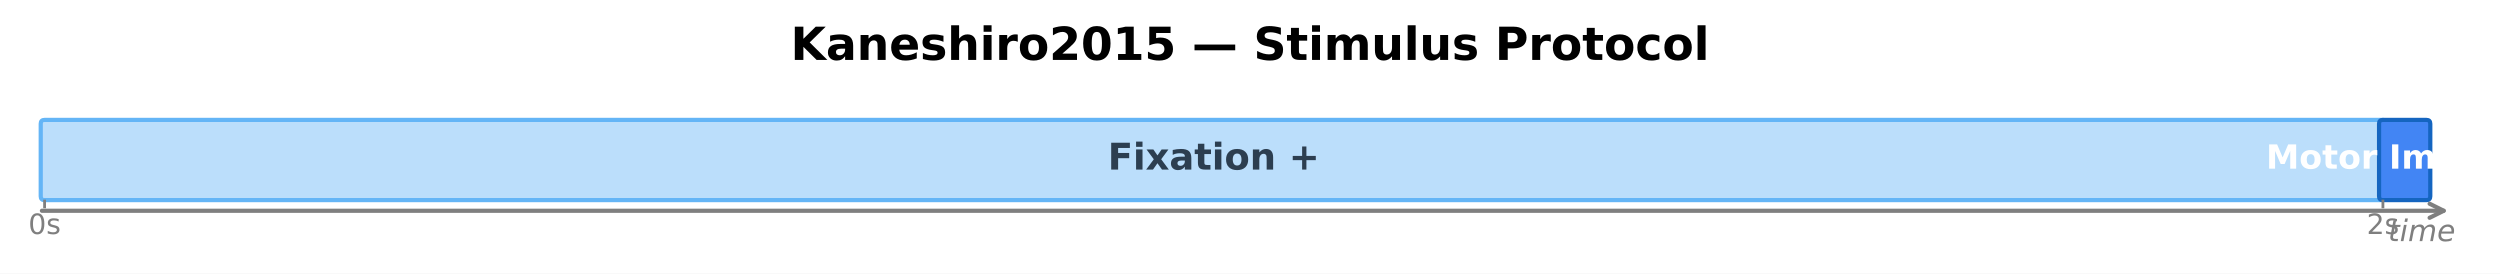
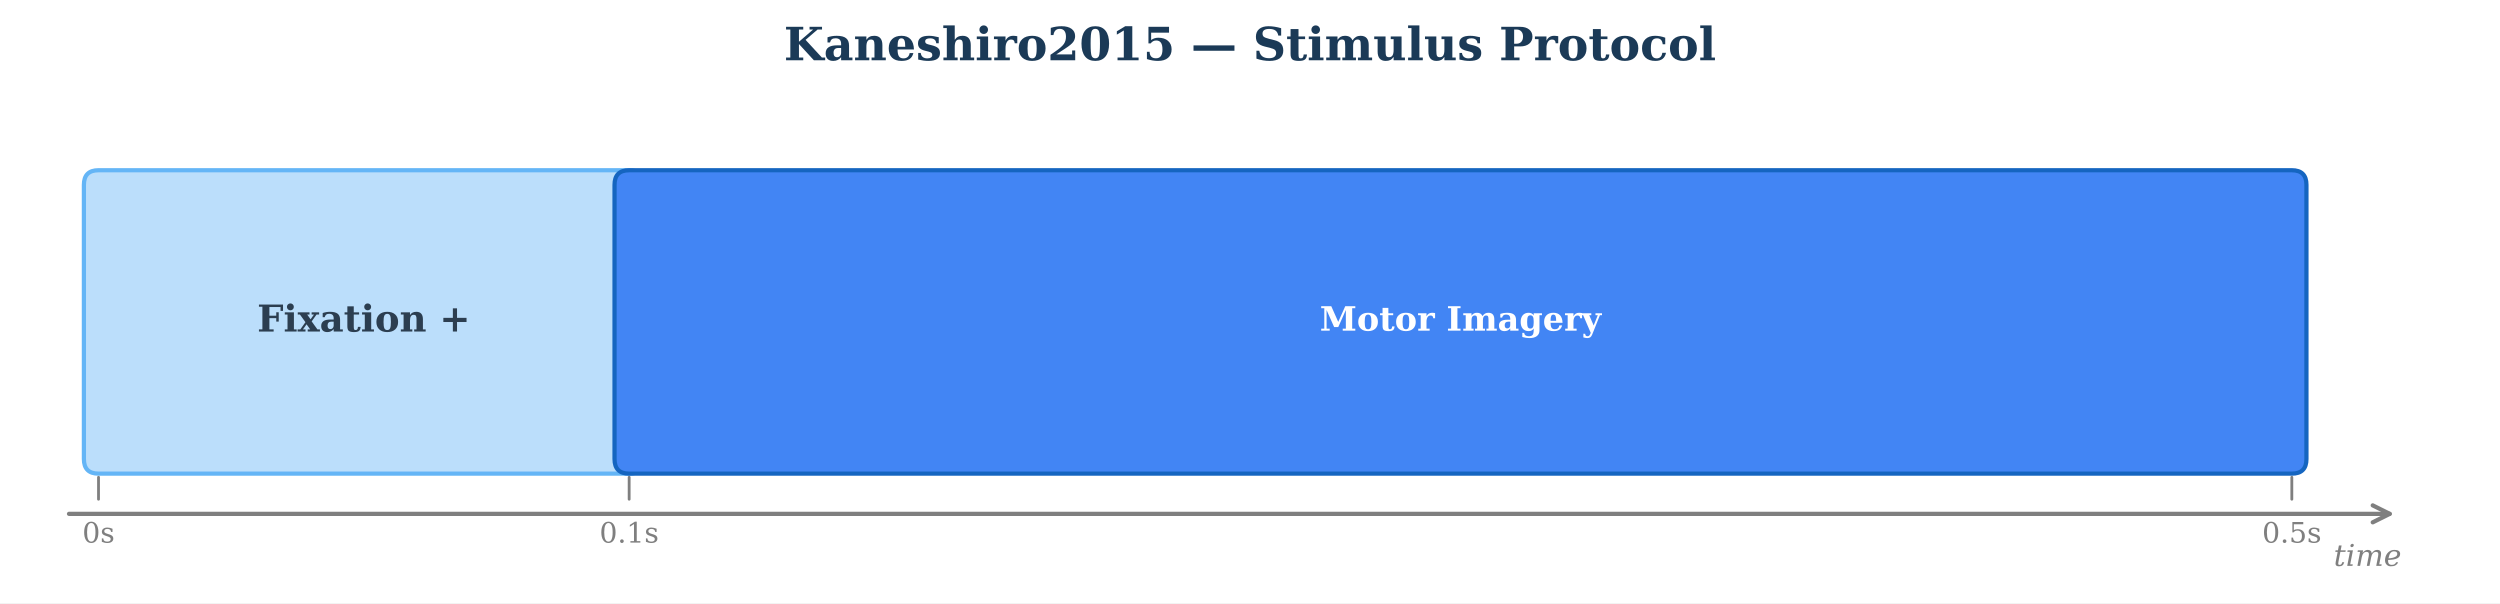
- <svg xmlns="http://www.w3.org/2000/svg" xmlns:xlink="http://www.w3.org/1999/xlink" width="712.523pt" height="77.972pt" viewBox="0 0 712.523 77.972" version="1.1">
+ <svg xmlns="http://www.w3.org/2000/svg" xmlns:xlink="http://www.w3.org/1999/xlink" width="708.48pt" height="170.95pt" viewBox="0 0 708.48 170.95" version="1.1">
  <defs>
    <style type="text/css">*{stroke-linejoin: round; stroke-linecap: butt}</style>
  </defs>
  <g id="figure_1">
    <g id="patch_1">
-       <path d="M 0 77.972  L 712.523 77.972  L 712.523 0  L 0 0  z " style="fill: #ffffff" />
+       <path d="M 0 170.95  L 708.48 170.95  L 708.48 0  L 0 0  z " style="fill: #ffffff" />
    </g>
    <g id="axes_1">
      <g id="patch_2">
-         <path d="M 12.709 57.038  L 679.154 57.038  Q 680.256 57.038 680.256 55.936  L 680.256 35.276  Q 680.256 34.174 679.154 34.174  L 12.709 34.174  Q 11.607 34.174 11.607 35.276  L 11.607 55.936  Q 11.607 57.038 12.709 57.038  z " clip-path="url(#pfd018aedb6)" style="fill: #bbdefb; stroke: #64b5f6; stroke-width: 1.2" />
+         <path d="M 27.919 134.226  L 178.297 134.226  Q 182.441 134.226 182.441 130.082  L 182.441 52.387  Q 182.441 48.243 178.297 48.243  L 27.919 48.243  Q 23.775 48.243 23.775 52.387  L 23.775 130.082  Q 23.775 134.226 27.919 134.226  z " clip-path="url(#p8aa5cd7018)" style="fill: #bbdefb; stroke: #64b5f6; stroke-width: 1.2" />
      </g>
      <g id="patch_3">
-         <path d="M 679.154 57.038  L 691.55 57.038  Q 692.652 57.038 692.652 55.936  L 692.652 35.276  Q 692.652 34.174 691.55 34.174  L 679.154 34.174  Q 678.053 34.174 678.053 35.276  L 678.053 55.936  Q 678.053 57.038 679.154 57.038  z " clip-path="url(#pfd018aedb6)" style="fill: #4285f4; stroke: #1565c0; stroke-width: 1.2" />
+         <path d="M 178.297 134.226  L 649.483 134.226  Q 653.627 134.226 653.627 130.082  L 653.627 52.387  Q 653.627 48.243 649.483 48.243  L 178.297 48.243  Q 174.153 48.243 174.153 52.387  L 174.153 130.082  Q 174.153 134.226 178.297 134.226  z " clip-path="url(#p8aa5cd7018)" style="fill: #4285f4; stroke: #1565c0; stroke-width: 1.2" />
      </g>
      <g id="line2d_1">
-         <path d="M 12.709 57.313  L 12.709 58.966  " clip-path="url(#pfd018aedb6)" style="fill: none; stroke: #7f7f7f; stroke-width: 0.8; stroke-linecap: square" />
+         <path d="M 27.919 135.262  L 27.919 141.477  " clip-path="url(#p8aa5cd7018)" style="fill: none; stroke: #7f7f7f; stroke-width: 0.8; stroke-linecap: round" />
      </g>
      <g id="line2d_2">
-         <path d="M 679.154 57.313  L 679.154 58.966  " clip-path="url(#pfd018aedb6)" style="fill: none; stroke: #7f7f7f; stroke-width: 0.8; stroke-linecap: square" />
+         <path d="M 178.297 135.262  L 178.297 141.477  " clip-path="url(#p8aa5cd7018)" style="fill: none; stroke: #7f7f7f; stroke-width: 0.8; stroke-linecap: round" />
+       </g>
+       <g id="line2d_3">
+         <path d="M 649.483 135.262  L 649.483 141.477  " clip-path="url(#p8aa5cd7018)" style="fill: none; stroke: #7f7f7f; stroke-width: 0.8; stroke-linecap: round" />
      </g>
      <g id="text_1">
-         <g clip-path="url(#pfd018aedb6)">
-           <g style="fill: #2c3e50" transform="translate(315.7361 48.33376) scale(0.105 -0.105)">
+         <g clip-path="url(#p8aa5cd7018)">
+           <g style="fill: #2c3e50" transform="translate(72.88935 93.96234) scale(0.105 -0.105)">
            <defs>
-               <path id="DejaVuSans-Bold-29" d="M 588 4666  L 3834 4666  L 3834 3756  L 1791 3756  L 1791 2888  L 3713 2888  L 3713 1978  L 1791 1978  L 1791 0  L 588 0  L 588 4666  z " transform="scale(0.015625)" />
-               <path id="DejaVuSans-Bold-4c" d="M 538 3500  L 1656 3500  L 1656 0  L 538 0  L 538 3500  z M 538 4863  L 1656 4863  L 1656 3950  L 538 3950  L 538 4863  z " transform="scale(0.015625)" />
-               <path id="DejaVuSans-Bold-5b" d="M 1422 1791  L 159 3500  L 1344 3500  L 2059 2463  L 2784 3500  L 3969 3500  L 2706 1797  L 4031 0  L 2847 0  L 2059 1106  L 1281 0  L 97 0  L 1422 1791  z " transform="scale(0.015625)" />
-               <path id="DejaVuSans-Bold-44" d="M 2106 1575  Q 1756 1575 1579 1456  Q 1403 1338 1403 1106  Q 1403 894 1545 773  Q 1688 653 1941 653  Q 2256 653 2472 879  Q 2688 1106 2688 1447  L 2688 1575  L 2106 1575  z M 3816 1997  L 3816 0  L 2688 0  L 2688 519  Q 2463 200 2181 54  Q 1900 -91 1497 -91  Q 953 -91 614 226  Q 275 544 275 1050  Q 275 1666 698 1953  Q 1122 2241 2028 2241  L 2688 2241  L 2688 2328  Q 2688 2594 2478 2717  Q 2269 2841 1825 2841  Q 1466 2841 1156 2769  Q 847 2697 581 2553  L 581 3406  Q 941 3494 1303 3539  Q 1666 3584 2028 3584  Q 2975 3584 3395 3211  Q 3816 2838 3816 1997  z " transform="scale(0.015625)" />
-               <path id="DejaVuSans-Bold-57" d="M 1759 4494  L 1759 3500  L 2913 3500  L 2913 2700  L 1759 2700  L 1759 1216  Q 1759 972 1856 886  Q 1953 800 2241 800  L 2816 800  L 2816 0  L 1856 0  Q 1194 0 917 276  Q 641 553 641 1216  L 641 2700  L 84 2700  L 84 3500  L 641 3500  L 641 4494  L 1759 4494  z " transform="scale(0.015625)" />
-               <path id="DejaVuSans-Bold-52" d="M 2203 2784  Q 1831 2784 1636 2517  Q 1441 2250 1441 1747  Q 1441 1244 1636 976  Q 1831 709 2203 709  Q 2569 709 2762 976  Q 2956 1244 2956 1747  Q 2956 2250 2762 2517  Q 2569 2784 2203 2784  z M 2203 3584  Q 3106 3584 3614 3096  Q 4122 2609 4122 1747  Q 4122 884 3614 396  Q 3106 -91 2203 -91  Q 1297 -91 786 396  Q 275 884 275 1747  Q 275 2609 786 3096  Q 1297 3584 2203 3584  z " transform="scale(0.015625)" />
-               <path id="DejaVuSans-Bold-51" d="M 4056 2131  L 4056 0  L 2931 0  L 2931 347  L 2931 1631  Q 2931 2084 2911 2256  Q 2891 2428 2841 2509  Q 2775 2619 2662 2680  Q 2550 2741 2406 2741  Q 2056 2741 1856 2470  Q 1656 2200 1656 1722  L 1656 0  L 538 0  L 538 3500  L 1656 3500  L 1656 2988  Q 1909 3294 2193 3439  Q 2478 3584 2822 3584  Q 3428 3584 3742 3212  Q 4056 2841 4056 2131  z " transform="scale(0.015625)" />
-               <path id="DejaVuSans-Bold-3" transform="scale(0.015625)" />
-               <path id="DejaVuSans-Bold-e" d="M 3053 4013  L 3053 2375  L 4684 2375  L 4684 1638  L 3053 1638  L 3053 0  L 2309 0  L 2309 1638  L 678 1638  L 678 2375  L 2309 2375  L 2309 4013  L 3053 4013  z " transform="scale(0.015625)" />
+               <path id="DejaVuSerif-Bold-29" d="M 300 0  L 300 378  L 897 378  L 897 4288  L 300 4288  L 300 4666  L 4459 4666  L 4459 3566  L 4031 3566  L 4031 4238  L 2106 4238  L 2106 2741  L 3291 2741  L 3291 3334  L 3719 3334  L 3719 1722  L 3291 1722  L 3291 2316  L 2106 2316  L 2106 378  L 2841 378  L 2841 0  L 300 0  z " transform="scale(0.015625)" />
+               <path id="DejaVuSerif-Bold-4c" d="M 588 4263  Q 588 4516 763 4689  Q 938 4863 1191 4863  Q 1438 4863 1611 4689  Q 1784 4516 1784 4263  Q 1784 4016 1611 3842  Q 1438 3669 1191 3669  Q 938 3669 763 3841  Q 588 4013 588 4263  z M 1797 378  L 2272 378  L 2272 0  L 219 0  L 219 378  L 691 378  L 691 2944  L 219 2944  L 219 3322  L 1797 3322  L 1797 378  z " transform="scale(0.015625)" />
+               <path id="DejaVuSerif-Bold-5b" d="M 2247 2119  L 2834 2944  L 2425 2944  L 2425 3322  L 3719 3322  L 3719 2944  L 3278 2944  L 2431 1759  L 3419 378  L 3859 378  L 3859 0  L 1747 0  L 1747 378  L 2175 378  L 1550 1253  L 922 378  L 1369 378  L 1369 0  L 0 0  L 0 378  L 475 378  L 1356 1619  L 403 2944  L 31 2944  L 31 3322  L 2059 3322  L 2059 2944  L 1656 2944  L 2247 2119  z " transform="scale(0.015625)" />
+               <path id="DejaVuSerif-Bold-44" d="M 3525 2041  L 3525 378  L 4000 378  L 4000 0  L 2419 0  L 2419 422  Q 2200 159 1931 34  Q 1663 -91 1319 -91  Q 809 -91 536 182  Q 263 456 263 966  Q 263 1525 655 1803  Q 1047 2081 1838 2081  L 2419 2081  L 2419 2278  Q 2419 2681 2228 2873  Q 2038 3066 1638 3066  Q 1306 3066 1126 2930  Q 947 2794 872 2484  L 519 2484  L 519 3200  Q 816 3306 1134 3359  Q 1453 3413 1806 3413  Q 2697 3413 3111 3081  Q 3525 2750 3525 2041  z M 2419 1044  L 2419 1709  L 2003 1709  Q 1694 1709 1528 1540  Q 1363 1372 1363 1056  Q 1363 741 1483 584  Q 1603 428 1850 428  Q 2106 428 2262 597  Q 2419 766 2419 1044  z " transform="scale(0.015625)" />
+               <path id="DejaVuSerif-Bold-57" d="M 634 2944  L 153 2944  L 153 3322  L 634 3322  L 634 4353  L 1741 4353  L 1741 3322  L 2663 3322  L 2663 2944  L 1741 2944  L 1741 909  Q 1741 475 1809 369  Q 1878 263 2059 263  Q 2259 263 2356 397  Q 2453 531 2459 813  L 2925 813  Q 2897 313 2651 111  Q 2406 -91 1806 -91  Q 1122 -91 878 123  Q 634 338 634 909  L 634 2944  z " transform="scale(0.015625)" />
+               <path id="DejaVuSerif-Bold-52" d="M 2138 263  Q 2488 263 2630 563  Q 2772 863 2772 1663  Q 2772 2463 2631 2761  Q 2491 3059 2138 3059  Q 1784 3059 1640 2757  Q 1497 2456 1497 1663  Q 1497 869 1640 566  Q 1784 263 2138 263  z M 2138 -91  Q 1259 -91 761 376  Q 263 844 263 1663  Q 263 2484 761 2948  Q 1259 3413 2138 3413  Q 3019 3413 3516 2948  Q 4013 2484 4013 1663  Q 4013 844 3514 376  Q 3016 -91 2138 -91  z " transform="scale(0.015625)" />
+               <path id="DejaVuSerif-Bold-51" d="M 219 0  L 219 378  L 691 378  L 691 2944  L 219 2944  L 219 3322  L 1797 3322  L 1797 2853  Q 1997 3150 2253 3281  Q 2509 3413 2900 3413  Q 3459 3413 3745 3083  Q 4031 2753 4031 2113  L 4031 378  L 4506 378  L 4506 0  L 2522 0  L 2522 378  L 2925 378  L 2925 2144  Q 2925 2566 2817 2730  Q 2709 2894 2444 2894  Q 2109 2894 1953 2648  Q 1797 2403 1797 1869  L 1797 378  L 2203 378  L 2203 0  L 219 0  z " transform="scale(0.015625)" />
+               <path id="DejaVuSerif-Bold-3" transform="scale(0.015625)" />
+               <path id="DejaVuSerif-Bold-e" d="M 3041 4013  L 3041 2369  L 4684 2369  L 4684 1650  L 3041 1650  L 3041 6  L 2322 6  L 2322 1650  L 678 1650  L 678 2369  L 2322 2369  L 2322 4013  L 3041 4013  z " transform="scale(0.015625)" />
            </defs>
-             <use xlink:href="#DejaVuSans-Bold-29" />
-             <use xlink:href="#DejaVuSans-Bold-4c" transform="translate(68.3125 0)" />
-             <use xlink:href="#DejaVuSans-Bold-5b" transform="translate(102.5938 0)" />
-             <use xlink:href="#DejaVuSans-Bold-44" transform="translate(167.0938 0)" />
-             <use xlink:href="#DejaVuSans-Bold-57" transform="translate(234.5781 0)" />
-             <use xlink:href="#DejaVuSans-Bold-4c" transform="translate(282.375 0)" />
-             <use xlink:href="#DejaVuSans-Bold-52" transform="translate(316.6562 0)" />
-             <use xlink:href="#DejaVuSans-Bold-51" transform="translate(385.3594 0)" />
-             <use xlink:href="#DejaVuSans-Bold-3" transform="translate(456.5469 0)" />
-             <use xlink:href="#DejaVuSans-Bold-e" transform="translate(491.3594 0)" />
+             <use xlink:href="#DejaVuSerif-Bold-29" />
+             <use xlink:href="#DejaVuSerif-Bold-4c" transform="translate(71 0)" />
+             <use xlink:href="#DejaVuSerif-Bold-5b" transform="translate(108.9844 0)" />
+             <use xlink:href="#DejaVuSerif-Bold-44" transform="translate(168.6094 0)" />
+             <use xlink:href="#DejaVuSerif-Bold-57" transform="translate(233.4062 0)" />
+             <use xlink:href="#DejaVuSerif-Bold-4c" transform="translate(279.5938 0)" />
+             <use xlink:href="#DejaVuSerif-Bold-52" transform="translate(317.5781 0)" />
+             <use xlink:href="#DejaVuSerif-Bold-51" transform="translate(384.2812 0)" />
+             <use xlink:href="#DejaVuSerif-Bold-3" transform="translate(456.9844 0)" />
+             <use xlink:href="#DejaVuSerif-Bold-e" transform="translate(491.7969 0)" />
          </g>
        </g>
      </g>
      <g id="text_2">
-         <g clip-path="url(#pfd018aedb6)">
-           <g style="fill: #ffffff" transform="translate(645.8494 48.07358) scale(0.095 -0.095)">
+         <g clip-path="url(#p8aa5cd7018)">
+           <g style="fill: #ffffff" transform="translate(374.0131 93.70216) scale(0.095 -0.095)">
            <defs>
-               <path id="DejaVuSans-Bold-30" d="M 588 4666  L 2119 4666  L 3181 2169  L 4250 4666  L 5778 4666  L 5778 0  L 4641 0  L 4641 3413  L 3566 897  L 2803 897  L 1728 3413  L 1728 0  L 588 0  L 588 4666  z " transform="scale(0.015625)" />
-               <path id="DejaVuSans-Bold-55" d="M 3138 2547  Q 2991 2616 2845 2648  Q 2700 2681 2553 2681  Q 2122 2681 1889 2404  Q 1656 2128 1656 1613  L 1656 0  L 538 0  L 538 3500  L 1656 3500  L 1656 2925  Q 1872 3269 2151 3426  Q 2431 3584 2822 3584  Q 2878 3584 2943 3579  Q 3009 3575 3134 3559  L 3138 2547  z " transform="scale(0.015625)" />
-               <path id="DejaVuSans-Bold-2c" d="M 588 4666  L 1791 4666  L 1791 0  L 588 0  L 588 4666  z " transform="scale(0.015625)" />
-               <path id="DejaVuSans-Bold-50" d="M 3781 2919  Q 3994 3244 4286 3414  Q 4578 3584 4928 3584  Q 5531 3584 5847 3212  Q 6163 2841 6163 2131  L 6163 0  L 5038 0  L 5038 1825  Q 5041 1866 5042 1909  Q 5044 1953 5044 2034  Q 5044 2406 4934 2573  Q 4825 2741 4581 2741  Q 4263 2741 4089 2478  Q 3916 2216 3909 1719  L 3909 0  L 2784 0  L 2784 1825  Q 2784 2406 2684 2573  Q 2584 2741 2328 2741  Q 2006 2741 1831 2477  Q 1656 2213 1656 1722  L 1656 0  L 531 0  L 531 3500  L 1656 3500  L 1656 2988  Q 1863 3284 2130 3434  Q 2397 3584 2719 3584  Q 3081 3584 3359 3409  Q 3638 3234 3781 2919  z " transform="scale(0.015625)" />
-               <path id="DejaVuSans-Bold-4a" d="M 2919 594  Q 2688 288 2409 144  Q 2131 0 1766 0  Q 1125 0 706 504  Q 288 1009 288 1791  Q 288 2575 706 3076  Q 1125 3578 1766 3578  Q 2131 3578 2409 3434  Q 2688 3291 2919 2981  L 2919 3500  L 4044 3500  L 4044 353  Q 4044 -491 3511 -936  Q 2978 -1381 1966 -1381  Q 1638 -1381 1331 -1331  Q 1025 -1281 716 -1178  L 716 -306  Q 1009 -475 1290 -558  Q 1572 -641 1856 -641  Q 2406 -641 2662 -400  Q 2919 -159 2919 353  L 2919 594  z M 2181 2772  Q 1834 2772 1640 2515  Q 1447 2259 1447 1791  Q 1447 1309 1634 1061  Q 1822 813 2181 813  Q 2531 813 2725 1069  Q 2919 1325 2919 1791  Q 2919 2259 2725 2515  Q 2531 2772 2181 2772  z " transform="scale(0.015625)" />
-               <path id="DejaVuSans-Bold-48" d="M 4031 1759  L 4031 1441  L 1416 1441  Q 1456 1047 1700 850  Q 1944 653 2381 653  Q 2734 653 3104 758  Q 3475 863 3866 1075  L 3866 213  Q 3469 63 3072 -14  Q 2675 -91 2278 -91  Q 1328 -91 801 392  Q 275 875 275 1747  Q 275 2603 792 3093  Q 1309 3584 2216 3584  Q 3041 3584 3536 3087  Q 4031 2591 4031 1759  z M 2881 2131  Q 2881 2450 2695 2645  Q 2509 2841 2209 2841  Q 1884 2841 1681 2658  Q 1478 2475 1428 2131  L 2881 2131  z " transform="scale(0.015625)" />
-               <path id="DejaVuSans-Bold-5c" d="M 78 3500  L 1197 3500  L 2138 1125  L 2938 3500  L 4056 3500  L 2584 -331  Q 2363 -916 2067 -1148  Q 1772 -1381 1288 -1381  L 641 -1381  L 641 -647  L 991 -647  Q 1275 -647 1404 -556  Q 1534 -466 1606 -231  L 1638 -134  L 78 3500  z " transform="scale(0.015625)" />
+               <path id="DejaVuSerif-Bold-30" d="M 269 0  L 269 378  L 863 378  L 863 4288  L 269 4288  L 269 4666  L 2194 4666  L 3525 1672  L 4863 4666  L 6784 4666  L 6784 4288  L 6188 4288  L 6188 378  L 6784 378  L 6784 0  L 4384 0  L 4384 378  L 4978 378  L 4978 3938  L 3531 684  L 2741 684  L 1300 3938  L 1300 378  L 1894 378  L 1894 0  L 269 0  z " transform="scale(0.015625)" />
+               <path id="DejaVuSerif-Bold-55" d="M 3438 3359  L 3438 2369  L 3084 2369  Q 3066 2634 2941 2764  Q 2816 2894 2578 2894  Q 2216 2894 2006 2575  Q 1797 2256 1797 1691  L 1797 378  L 2400 378  L 2400 0  L 219 0  L 219 378  L 691 378  L 691 2944  L 184 2944  L 184 3322  L 1797 3322  L 1797 2731  Q 1959 3078 2226 3245  Q 2494 3413 2881 3413  Q 2978 3413 3117 3398  Q 3256 3384 3438 3359  z " transform="scale(0.015625)" />
+               <path id="DejaVuSerif-Bold-2c" d="M 300 0  L 300 378  L 897 378  L 897 4288  L 300 4288  L 300 4666  L 2700 4666  L 2700 4288  L 2100 4288  L 2100 378  L 2700 378  L 2700 0  L 300 0  z " transform="scale(0.015625)" />
+               <path id="DejaVuSerif-Bold-50" d="M 3884 2778  Q 4116 3109 4384 3261  Q 4653 3413 5013 3413  Q 5584 3413 5867 3089  Q 6150 2766 6150 2113  L 6150 378  L 6625 378  L 6625 0  L 4647 0  L 4647 378  L 5044 378  L 5044 1947  Q 5044 2569 4948 2731  Q 4853 2894 4594 2894  Q 4300 2894 4137 2667  Q 3975 2441 3975 2022  L 3975 378  L 4372 378  L 4372 0  L 2472 0  L 2472 378  L 2869 378  L 2869 1947  Q 2869 2569 2772 2731  Q 2675 2894 2419 2894  Q 2122 2894 1959 2667  Q 1797 2441 1797 2022  L 1797 378  L 2194 378  L 2194 0  L 219 0  L 219 378  L 691 378  L 691 2944  L 219 2944  L 219 3322  L 1797 3322  L 1797 2853  Q 1991 3144 2241 3278  Q 2491 3413 2834 3413  Q 3241 3413 3494 3258  Q 3747 3103 3884 2778  z " transform="scale(0.015625)" />
+               <path id="DejaVuSerif-Bold-4a" d="M 3853 2944  L 3853 44  Q 3853 -656 3354 -1039  Q 2856 -1422 1947 -1422  Q 1616 -1422 1275 -1370  Q 934 -1319 575 -1216  L 575 -422  L 928 -422  Q 975 -750 1192 -909  Q 1409 -1069 1813 -1069  Q 2325 -1069 2536 -823  Q 2747 -578 2747 44  L 2747 422  Q 2606 163 2367 36  Q 2128 -91 1778 -91  Q 1072 -91 667 378  Q 263 847 263 1663  Q 263 2481 667 2947  Q 1072 3413 1778 3413  Q 2128 3413 2367 3286  Q 2606 3159 2747 2900  L 2747 3322  L 4325 3322  L 4325 2944  L 3853 2944  z M 2747 1825  Q 2747 2406 2597 2665  Q 2447 2925 2119 2925  Q 1775 2925 1636 2651  Q 1497 2378 1497 1663  Q 1497 947 1637 672  Q 1778 397 2119 397  Q 2447 397 2597 656  Q 2747 916 2747 1497  L 2747 1825  z " transform="scale(0.015625)" />
+               <path id="DejaVuSerif-Bold-48" d="M 2566 1875  Q 2566 2531 2444 2795  Q 2322 3059 2028 3059  Q 1744 3059 1620 2800  Q 1497 2541 1497 1931  L 1497 1875  L 2566 1875  z M 3781 1503  L 1497 1503  L 1497 1478  Q 1497 834 1690 548  Q 1884 263 2316 263  Q 2675 263 2897 453  Q 3119 644 3181 1006  L 3700 1006  Q 3566 441 3166 175  Q 2766 -91 2047 -91  Q 1184 -91 723 364  Q 263 819 263 1663  Q 263 2488 734 2950  Q 1206 3413 2047 3413  Q 2872 3413 3312 2927  Q 3753 2441 3781 1503  z " transform="scale(0.015625)" />
+               <path id="DejaVuSerif-Bold-5c" d="M 1997 -750  Q 1847 -1116 1634 -1269  Q 1422 -1422 1063 -1422  Q 909 -1422 721 -1387  Q 534 -1353 313 -1288  L 313 -594  L 666 -597  Q 675 -838 779 -953  Q 884 -1069 1094 -1069  Q 1297 -1069 1422 -958  Q 1547 -847 1672 -538  L 1722 -422  L 275 2944  L -84 2944  L -84 3322  L 1831 3322  L 1831 2944  L 1434 2944  L 2278 978  L 3066 2944  L 2625 2944  L 2625 3322  L 3872 3322  L 3872 2944  L 3469 2944  L 1997 -750  z " transform="scale(0.015625)" />
            </defs>
-             <use xlink:href="#DejaVuSans-Bold-30" />
-             <use xlink:href="#DejaVuSans-Bold-52" transform="translate(99.51562 0)" />
-             <use xlink:href="#DejaVuSans-Bold-57" transform="translate(168.2188 0)" />
-             <use xlink:href="#DejaVuSans-Bold-52" transform="translate(216.0156 0)" />
-             <use xlink:href="#DejaVuSans-Bold-55" transform="translate(284.7188 0)" />
-             <use xlink:href="#DejaVuSans-Bold-3" transform="translate(334.0312 0)" />
-             <use xlink:href="#DejaVuSans-Bold-2c" transform="translate(368.8438 0)" />
-             <use xlink:href="#DejaVuSans-Bold-50" transform="translate(406.0469 0)" />
-             <use xlink:href="#DejaVuSans-Bold-44" transform="translate(510.25 0)" />
-             <use xlink:href="#DejaVuSans-Bold-4a" transform="translate(577.7344 0)" />
-             <use xlink:href="#DejaVuSans-Bold-48" transform="translate(649.3125 0)" />
-             <use xlink:href="#DejaVuSans-Bold-55" transform="translate(717.1406 0)" />
-             <use xlink:href="#DejaVuSans-Bold-5c" transform="translate(766.4531 0)" />
+             <use xlink:href="#DejaVuSerif-Bold-30" />
+             <use xlink:href="#DejaVuSerif-Bold-52" transform="translate(110.6875 0)" />
+             <use xlink:href="#DejaVuSerif-Bold-57" transform="translate(177.3906 0)" />
+             <use xlink:href="#DejaVuSerif-Bold-52" transform="translate(223.5781 0)" />
+             <use xlink:href="#DejaVuSerif-Bold-55" transform="translate(290.2812 0)" />
+             <use xlink:href="#DejaVuSerif-Bold-3" transform="translate(342.9688 0)" />
+             <use xlink:href="#DejaVuSerif-Bold-2c" transform="translate(377.7812 0)" />
+             <use xlink:href="#DejaVuSerif-Bold-50" transform="translate(424.5625 0)" />
+             <use xlink:href="#DejaVuSerif-Bold-44" transform="translate(530.375 0)" />
+             <use xlink:href="#DejaVuSerif-Bold-4a" transform="translate(595.1719 0)" />
+             <use xlink:href="#DejaVuSerif-Bold-48" transform="translate(665.0938 0)" />
+             <use xlink:href="#DejaVuSerif-Bold-55" transform="translate(728.7188 0)" />
+             <use xlink:href="#DejaVuSerif-Bold-5c" transform="translate(781.4062 0)" />
          </g>
        </g>
      </g>
      <g id="text_3">
-         <g style="fill: #7f7f7f" transform="translate(8.08053 66.69672) scale(0.08 -0.08)">
+         <g style="fill: #7f7f7f" transform="translate(23.32131 153.7713) scale(0.08 -0.08)">
          <defs>
-             <path id="DejaVuSans-13" d="M 2034 4250  Q 1547 4250 1301 3770  Q 1056 3291 1056 2328  Q 1056 1369 1301 889  Q 1547 409 2034 409  Q 2525 409 2770 889  Q 3016 1369 3016 2328  Q 3016 3291 2770 3770  Q 2525 4250 2034 4250  z M 2034 4750  Q 2819 4750 3233 4129  Q 3647 3509 3647 2328  Q 3647 1150 3233 529  Q 2819 -91 2034 -91  Q 1250 -91 836 529  Q 422 1150 422 2328  Q 422 3509 836 4129  Q 1250 4750 2034 4750  z " transform="scale(0.015625)" />
-             <path id="DejaVuSans-56" d="M 2834 3397  L 2834 2853  Q 2591 2978 2328 3040  Q 2066 3103 1784 3103  Q 1356 3103 1142 2972  Q 928 2841 928 2578  Q 928 2378 1081 2264  Q 1234 2150 1697 2047  L 1894 2003  Q 2506 1872 2764 1633  Q 3022 1394 3022 966  Q 3022 478 2636 193  Q 2250 -91 1575 -91  Q 1294 -91 989 -36  Q 684 19 347 128  L 347 722  Q 666 556 975 473  Q 1284 391 1588 391  Q 1994 391 2212 530  Q 2431 669 2431 922  Q 2431 1156 2273 1281  Q 2116 1406 1581 1522  L 1381 1569  Q 847 1681 609 1914  Q 372 2147 372 2553  Q 372 3047 722 3315  Q 1072 3584 1716 3584  Q 2034 3584 2315 3537  Q 2597 3491 2834 3397  z " transform="scale(0.015625)" />
+             <path id="DejaVuSerif-13" d="M 2034 219  Q 2513 219 2750 744  Q 2988 1269 2988 2328  Q 2988 3391 2750 3916  Q 2513 4441 2034 4441  Q 1556 4441 1318 3916  Q 1081 3391 1081 2328  Q 1081 1269 1318 744  Q 1556 219 2034 219  z M 2034 -91  Q 1275 -91 848 546  Q 422 1184 422 2328  Q 422 3475 848 4112  Q 1275 4750 2034 4750  Q 2797 4750 3222 4112  Q 3647 3475 3647 2328  Q 3647 1184 3222 546  Q 2797 -91 2034 -91  z " transform="scale(0.015625)" />
+             <path id="DejaVuSerif-56" d="M 359 184  L 359 959  L 691 959  Q 703 588 923 403  Q 1144 219 1575 219  Q 1963 219 2166 364  Q 2369 509 2369 788  Q 2369 1006 2220 1140  Q 2072 1275 1594 1428  L 1178 1569  Q 750 1706 558 1912  Q 366 2119 366 2438  Q 366 2894 700 3153  Q 1034 3413 1625 3413  Q 1888 3413 2178 3344  Q 2469 3275 2778 3144  L 2778 2419  L 2447 2419  Q 2434 2741 2221 2922  Q 2009 3103 1644 3103  Q 1281 3103 1095 2975  Q 909 2847 909 2591  Q 909 2381 1050 2254  Q 1191 2128 1613 1997  L 2069 1856  Q 2541 1709 2748 1489  Q 2956 1269 2956 922  Q 2956 450 2595 179  Q 2234 -91 1600 -91  Q 1278 -91 972 -22  Q 666 47 359 184  z " transform="scale(0.015625)" />
          </defs>
-           <use xlink:href="#DejaVuSans-13" />
-           <use xlink:href="#DejaVuSans-56" transform="translate(63.625 0)" />
+           <use xlink:href="#DejaVuSerif-13" />
+           <use xlink:href="#DejaVuSerif-56" transform="translate(63.625 0)" />
        </g>
      </g>
      <g id="text_4">
-         <g style="fill: #7f7f7f" transform="translate(674.5257 66.69672) scale(0.08 -0.08)">
+         <g style="fill: #7f7f7f" transform="translate(169.8835 153.7713) scale(0.08 -0.08)">
          <defs>
-             <path id="DejaVuSans-15" d="M 1228 531  L 3431 531  L 3431 0  L 469 0  L 469 531  Q 828 903 1448 1529  Q 2069 2156 2228 2338  Q 2531 2678 2651 2914  Q 2772 3150 2772 3378  Q 2772 3750 2511 3984  Q 2250 4219 1831 4219  Q 1534 4219 1204 4116  Q 875 4013 500 3803  L 500 4441  Q 881 4594 1212 4672  Q 1544 4750 1819 4750  Q 2544 4750 2975 4387  Q 3406 4025 3406 3419  Q 3406 3131 3298 2873  Q 3191 2616 2906 2266  Q 2828 2175 2409 1742  Q 1991 1309 1228 531  z " transform="scale(0.015625)" />
+             <path id="DejaVuSerif-11" d="M 603 325  Q 603 500 722 622  Q 841 744 1019 744  Q 1191 744 1312 622  Q 1434 500 1434 325  Q 1434 153 1312 31  Q 1191 -91 1019 -91  Q 841 -91 722 29  Q 603 150 603 325  z " transform="scale(0.015625)" />
+             <path id="DejaVuSerif-14" d="M 909 0  L 909 331  L 1722 331  L 1722 4213  L 781 3603  L 781 4013  L 1919 4750  L 2350 4750  L 2350 331  L 3163 331  L 3163 0  L 909 0  z " transform="scale(0.015625)" />
          </defs>
-           <use xlink:href="#DejaVuSans-15" />
-           <use xlink:href="#DejaVuSans-56" transform="translate(63.625 0)" />
+           <use xlink:href="#DejaVuSerif-13" />
+           <use xlink:href="#DejaVuSerif-11" transform="translate(63.625 0)" />
+           <use xlink:href="#DejaVuSerif-14" transform="translate(95.40625 0)" />
+           <use xlink:href="#DejaVuSerif-56" transform="translate(159.0312 0)" />
+         </g>
+       </g>
+       <g id="text_5">
+         <g style="fill: #7f7f7f" transform="translate(641.0692 153.7713) scale(0.08 -0.08)">
+           <defs>
+             <path id="DejaVuSerif-18" d="M 3219 4666  L 3219 4153  L 1081 4153  L 1081 2816  Q 1244 2928 1461 2984  Q 1678 3041 1947 3041  Q 2703 3041 3140 2622  Q 3578 2203 3578 1478  Q 3578 738 3136 323  Q 2694 -91 1894 -91  Q 1572 -91 1234 -12  Q 897 66 544 225  L 544 1131  L 897 1131  Q 925 688 1179 453  Q 1434 219 1894 219  Q 2388 219 2653 544  Q 2919 869 2919 1478  Q 2919 2084 2655 2407  Q 2391 2731 1894 2731  Q 1613 2731 1398 2631  Q 1184 2531 1019 2322  L 750 2322  L 750 4666  L 3219 4666  z " transform="scale(0.015625)" />
+           </defs>
+           <use xlink:href="#DejaVuSerif-13" />
+           <use xlink:href="#DejaVuSerif-11" transform="translate(63.625 0)" />
+           <use xlink:href="#DejaVuSerif-18" transform="translate(95.40625 0)" />
+           <use xlink:href="#DejaVuSerif-56" transform="translate(159.0312 0)" />
        </g>
      </g>
      <g id="patch_4">
-         <path d="M 11.952 60.068  Q 354.882 60.068 696.47 60.068  " style="fill: none; stroke: #7f7f7f; stroke-width: 1.2; stroke-linecap: round" />
-         <path d="M 692.47 58.068  L 696.47 60.068  L 692.47 62.068  " style="fill: none; stroke: #7f7f7f; stroke-width: 1.2; stroke-linecap: round" />
+         <path d="M 19.56 145.621  Q 349.061 145.621 677.22 145.621  " style="fill: none; stroke: #7f7f7f; stroke-width: 1.2; stroke-linecap: round" />
+         <path d="M 672.42 143.221  L 677.22 145.621  L 672.42 148.021  " style="fill: none; stroke: #7f7f7f; stroke-width: 1.2; stroke-linecap: round" />
      </g>
-       <g id="text_5">
-         <g style="fill: #7f7f7f" transform="translate(680.6108 68.73005) scale(0.085 -0.085)">
+       <g id="text_6">
+         <g style="fill: #7f7f7f" transform="translate(661.3353 160.3668) scale(0.085 -0.085)">
          <defs>
-             <path id="DejaVuSans-Oblique-57" d="M 2706 3500  L 2619 3053  L 1472 3053  L 1100 1153  Q 1081 1047 1072 975  Q 1063 903 1063 863  Q 1063 663 1183 572  Q 1303 481 1569 481  L 2150 481  L 2053 0  L 1503 0  Q 991 0 739 200  Q 488 400 488 806  Q 488 878 497 964  Q 506 1050 525 1153  L 897 3053  L 409 3053  L 500 3500  L 978 3500  L 1172 4494  L 1747 4494  L 1556 3500  L 2706 3500  z " transform="scale(0.015625)" />
-             <path id="DejaVuSans-Oblique-4c" d="M 1172 4863  L 1747 4863  L 1606 4134  L 1031 4134  L 1172 4863  z M 909 3500  L 1484 3500  L 800 0  L 225 0  L 909 3500  z " transform="scale(0.015625)" />
-             <path id="DejaVuSans-Oblique-50" d="M 5747 2113  L 5338 0  L 4763 0  L 5166 2094  Q 5191 2228 5203 2325  Q 5216 2422 5216 2491  Q 5216 2772 5059 2928  Q 4903 3084 4622 3084  Q 4203 3084 3875 2770  Q 3547 2456 3450 1953  L 3066 0  L 2491 0  L 2900 2094  Q 2925 2209 2937 2307  Q 2950 2406 2950 2484  Q 2950 2769 2794 2926  Q 2638 3084 2363 3084  Q 1938 3084 1609 2770  Q 1281 2456 1184 1953  L 800 0  L 225 0  L 909 3500  L 1484 3500  L 1375 2956  Q 1609 3263 1923 3423  Q 2238 3584 2597 3584  Q 2978 3584 3223 3384  Q 3469 3184 3519 2828  Q 3781 3197 4126 3390  Q 4472 3584 4856 3584  Q 5306 3584 5551 3325  Q 5797 3066 5797 2591  Q 5797 2488 5784 2364  Q 5772 2241 5747 2113  z " transform="scale(0.015625)" />
-             <path id="DejaVuSans-Oblique-48" d="M 3078 2063  Q 3088 2113 3092 2166  Q 3097 2219 3097 2272  Q 3097 2653 2873 2875  Q 2650 3097 2266 3097  Q 1838 3097 1509 2826  Q 1181 2556 1013 2059  L 3078 2063  z M 3578 1613  L 903 1613  Q 884 1494 878 1425  Q 872 1356 872 1306  Q 872 872 1139 634  Q 1406 397 1894 397  Q 2269 397 2603 481  Q 2938 566 3225 728  L 3116 159  Q 2806 34 2476 -28  Q 2147 -91 1806 -91  Q 1078 -91 686 257  Q 294 606 294 1247  Q 294 1794 489 2264  Q 684 2734 1063 3103  Q 1306 3334 1642 3459  Q 1978 3584 2356 3584  Q 2950 3584 3301 3228  Q 3653 2872 3653 2272  Q 3653 2128 3634 1964  Q 3616 1800 3578 1613  z " transform="scale(0.015625)" />
+             <path id="DejaVuSerif-Italic-57" d="M 856 2988  L 350 2988  L 416 3322  L 922 3322  L 1122 4353  L 1700 4353  L 1500 3322  L 2581 3322  L 2516 2988  L 1434 2988  L 1025 878  Q 978 631 978 488  Q 978 388 1000 338  Q 1059 219 1278 219  Q 1503 219 1633 351  Q 1763 484 1825 781  L 2259 781  Q 2147 328 1884 118  Q 1622 -91 1169 -91  Q 672 -91 506 131  Q 406 266 406 516  Q 406 675 447 878  L 856 2988  z " transform="scale(0.015625)" />
+             <path id="DejaVuSerif-Italic-4c" d="M 1009 4353  Q 1038 4497 1163 4603  Q 1288 4709 1434 4709  Q 1578 4709 1663 4603  Q 1728 4522 1728 4422  Q 1728 4388 1719 4353  Q 1691 4206 1567 4103  Q 1444 4000 1297 4000  Q 1150 4000 1066 4103  Q 1003 4181 1003 4281  Q 1003 4316 1009 4353  z M 963 331  L 1506 331  L 1444 0  L 325 0  L 903 2988  L 353 2988  L 419 3322  L 1544 3322  L 963 331  z " transform="scale(0.015625)" />
+             <path id="DejaVuSerif-Italic-50" d="M 3503 2675  Q 3741 3041 4034 3227  Q 4328 3413 4672 3413  Q 5194 3413 5388 3088  Q 5503 2894 5503 2578  Q 5503 2372 5453 2113  L 5106 331  L 5625 331  L 5563 0  L 4469 0  L 4866 2047  Q 4913 2291 4913 2466  Q 4913 2659 4856 2772  Q 4750 2988 4403 2988  Q 4019 2988 3761 2697  Q 3503 2406 3394 1850  L 3034 0  L 2459 0  L 2863 2069  Q 2906 2303 2906 2472  Q 2906 2666 2850 2775  Q 2741 2988 2394 2988  Q 2009 2988 1751 2697  Q 1494 2406 1384 1850  L 1025 0  L 450 0  L 1031 2994  L 481 2994  L 544 3322  L 1669 3322  L 1556 2731  Q 1778 3063 2059 3238  Q 2341 3413 2653 3413  Q 3041 3413 3262 3220  Q 3484 3028 3503 2675  z " transform="scale(0.015625)" />
+             <path id="DejaVuSerif-Italic-48" d="M 938 1275  Q 925 1156 925 1050  Q 925 756 1031 563  Q 1216 219 1709 219  Q 2072 219 2250 328  Q 2569 525 2644 778  L 3066 778  Q 2941 381 2475 103  Q 2150 -91 1506 -91  Q 863 -91 516 388  Q 272 722 272 1206  Q 272 1419 319 1659  Q 472 2450 1000 2931  Q 1528 3413 2278 3413  Q 3500 3413 3500 2547  Q 3500 1913 2859 1603  Q 2206 1288 938 1275  z M 2541 1975  Q 2891 2181 2891 2569  Q 2891 3103 2181 3103  Q 1763 3103 1472 2784  Q 1181 2466 1003 1606  Q 2006 1653 2541 1975  z " transform="scale(0.015625)" />
          </defs>
-           <use xlink:href="#DejaVuSans-Oblique-57" />
-           <use xlink:href="#DejaVuSans-Oblique-4c" transform="translate(39.20312 0)" />
-           <use xlink:href="#DejaVuSans-Oblique-50" transform="translate(66.98438 0)" />
-           <use xlink:href="#DejaVuSans-Oblique-48" transform="translate(164.3906 0)" />
+           <use xlink:href="#DejaVuSerif-Italic-57" />
+           <use xlink:href="#DejaVuSerif-Italic-4c" transform="translate(40.1875 0)" />
+           <use xlink:href="#DejaVuSerif-Italic-50" transform="translate(72.17188 0)" />
+           <use xlink:href="#DejaVuSerif-Italic-48" transform="translate(167 0)" />
        </g>
      </g>
-       <g id="text_6">
-         <g transform="translate(225.3335 17.07797) scale(0.13 -0.13)">
+       <g id="text_7">
+         <g style="fill: #1b3a57" transform="translate(222.1519 17.07797) scale(0.13 -0.13)">
          <defs>
-             <path id="DejaVuSans-Bold-2e" d="M 588 4666  L 1791 4666  L 1791 2963  L 3525 4666  L 4922 4666  L 2675 2456  L 5153 0  L 3647 0  L 1791 1838  L 1791 0  L 588 0  L 588 4666  z " transform="scale(0.015625)" />
-             <path id="DejaVuSans-Bold-56" d="M 3272 3391  L 3272 2541  Q 2913 2691 2578 2766  Q 2244 2841 1947 2841  Q 1628 2841 1473 2761  Q 1319 2681 1319 2516  Q 1319 2381 1436 2309  Q 1553 2238 1856 2203  L 2053 2175  Q 2913 2066 3209 1816  Q 3506 1566 3506 1031  Q 3506 472 3093 190  Q 2681 -91 1863 -91  Q 1516 -91 1145 -36  Q 775 19 384 128  L 384 978  Q 719 816 1070 734  Q 1422 653 1784 653  Q 2113 653 2278 743  Q 2444 834 2444 1013  Q 2444 1163 2330 1236  Q 2216 1309 1875 1350  L 1678 1375  Q 931 1469 631 1722  Q 331 1975 331 2491  Q 331 3047 712 3315  Q 1094 3584 1881 3584  Q 2191 3584 2531 3537  Q 2872 3491 3272 3391  z " transform="scale(0.015625)" />
-             <path id="DejaVuSans-Bold-4b" d="M 4056 2131  L 4056 0  L 2931 0  L 2931 347  L 2931 1625  Q 2931 2084 2911 2256  Q 2891 2428 2841 2509  Q 2775 2619 2662 2680  Q 2550 2741 2406 2741  Q 2056 2741 1856 2470  Q 1656 2200 1656 1722  L 1656 0  L 538 0  L 538 4863  L 1656 4863  L 1656 2988  Q 1909 3294 2193 3439  Q 2478 3584 2822 3584  Q 3428 3584 3742 3212  Q 4056 2841 4056 2131  z " transform="scale(0.015625)" />
-             <path id="DejaVuSans-Bold-15" d="M 1844 884  L 3897 884  L 3897 0  L 506 0  L 506 884  L 2209 2388  Q 2438 2594 2547 2791  Q 2656 2988 2656 3200  Q 2656 3528 2436 3728  Q 2216 3928 1850 3928  Q 1569 3928 1234 3808  Q 900 3688 519 3450  L 519 4475  Q 925 4609 1322 4679  Q 1719 4750 2100 4750  Q 2938 4750 3402 4381  Q 3866 4013 3866 3353  Q 3866 2972 3669 2642  Q 3472 2313 2841 1759  L 1844 884  z " transform="scale(0.015625)" />
-             <path id="DejaVuSans-Bold-13" d="M 2944 2338  Q 2944 3213 2780 3570  Q 2616 3928 2228 3928  Q 1841 3928 1675 3570  Q 1509 3213 1509 2338  Q 1509 1453 1675 1090  Q 1841 728 2228 728  Q 2613 728 2778 1090  Q 2944 1453 2944 2338  z M 4147 2328  Q 4147 1169 3647 539  Q 3147 -91 2228 -91  Q 1306 -91 806 539  Q 306 1169 306 2328  Q 306 3491 806 4120  Q 1306 4750 2228 4750  Q 3147 4750 3647 4120  Q 4147 3491 4147 2328  z " transform="scale(0.015625)" />
-             <path id="DejaVuSans-Bold-14" d="M 750 831  L 1813 831  L 1813 3847  L 722 3622  L 722 4441  L 1806 4666  L 2950 4666  L 2950 831  L 4013 831  L 4013 0  L 750 0  L 750 831  z " transform="scale(0.015625)" />
-             <path id="DejaVuSans-Bold-18" d="M 678 4666  L 3669 4666  L 3669 3781  L 1638 3781  L 1638 3059  Q 1775 3097 1914 3117  Q 2053 3138 2203 3138  Q 3056 3138 3531 2711  Q 4006 2284 4006 1522  Q 4006 766 3489 337  Q 2972 -91 2053 -91  Q 1656 -91 1267 -14  Q 878 63 494 219  L 494 1166  Q 875 947 1217 837  Q 1559 728 1863 728  Q 2300 728 2551 942  Q 2803 1156 2803 1522  Q 2803 1891 2551 2103  Q 2300 2316 1863 2316  Q 1603 2316 1309 2248  Q 1016 2181 678 2041  L 678 4666  z " transform="scale(0.015625)" />
-             <path id="DejaVuSans-Bold-af6" d="M 344 2156  L 6056 2156  L 6056 1350  L 344 1350  L 344 2156  z " transform="scale(0.015625)" />
-             <path id="DejaVuSans-Bold-36" d="M 3834 4519  L 3834 3531  Q 3450 3703 3084 3790  Q 2719 3878 2394 3878  Q 1963 3878 1756 3759  Q 1550 3641 1550 3391  Q 1550 3203 1689 3098  Q 1828 2994 2194 2919  L 2706 2816  Q 3484 2659 3812 2340  Q 4141 2022 4141 1434  Q 4141 663 3683 286  Q 3225 -91 2284 -91  Q 1841 -91 1394 -6  Q 947 78 500 244  L 500 1259  Q 947 1022 1364 901  Q 1781 781 2169 781  Q 2563 781 2772 912  Q 2981 1044 2981 1288  Q 2981 1506 2839 1625  Q 2697 1744 2272 1838  L 1806 1941  Q 1106 2091 782 2419  Q 459 2747 459 3303  Q 459 4000 909 4375  Q 1359 4750 2203 4750  Q 2588 4750 2994 4692  Q 3400 4634 3834 4519  z " transform="scale(0.015625)" />
-             <path id="DejaVuSans-Bold-58" d="M 500 1363  L 500 3500  L 1625 3500  L 1625 3150  Q 1625 2866 1622 2436  Q 1619 2006 1619 1863  Q 1619 1441 1641 1255  Q 1663 1069 1716 984  Q 1784 875 1895 815  Q 2006 756 2150 756  Q 2500 756 2700 1025  Q 2900 1294 2900 1772  L 2900 3500  L 4019 3500  L 4019 0  L 2900 0  L 2900 506  Q 2647 200 2364 54  Q 2081 -91 1741 -91  Q 1134 -91 817 281  Q 500 653 500 1363  z " transform="scale(0.015625)" />
-             <path id="DejaVuSans-Bold-4f" d="M 538 4863  L 1656 4863  L 1656 0  L 538 0  L 538 4863  z " transform="scale(0.015625)" />
-             <path id="DejaVuSans-Bold-33" d="M 588 4666  L 2584 4666  Q 3475 4666 3951 4270  Q 4428 3875 4428 3144  Q 4428 2409 3951 2014  Q 3475 1619 2584 1619  L 1791 1619  L 1791 0  L 588 0  L 588 4666  z M 1791 3794  L 1791 2491  L 2456 2491  Q 2806 2491 2997 2661  Q 3188 2831 3188 3144  Q 3188 3456 2997 3625  Q 2806 3794 2456 3794  L 1791 3794  z " transform="scale(0.015625)" />
-             <path id="DejaVuSans-Bold-46" d="M 3366 3391  L 3366 2478  Q 3138 2634 2908 2709  Q 2678 2784 2431 2784  Q 1963 2784 1702 2511  Q 1441 2238 1441 1747  Q 1441 1256 1702 982  Q 1963 709 2431 709  Q 2694 709 2930 787  Q 3166 866 3366 1019  L 3366 103  Q 3103 6 2833 -42  Q 2563 -91 2291 -91  Q 1344 -91 809 395  Q 275 881 275 1747  Q 275 2613 809 3098  Q 1344 3584 2291 3584  Q 2566 3584 2833 3536  Q 3100 3488 3366 3391  z " transform="scale(0.015625)" />
+             <path id="DejaVuSerif-Bold-2e" d="M 300 0  L 300 378  L 897 378  L 897 4288  L 300 4288  L 300 4666  L 2700 4666  L 2700 4288  L 2100 4288  L 2100 2584  L 4078 4288  L 3578 4288  L 3578 4666  L 5319 4666  L 5319 4288  L 4697 4288  L 3022 2847  L 5300 378  L 5759 378  L 5759 0  L 4178 0  L 2100 2266  L 2100 378  L 2700 378  L 2700 0  L 300 0  z " transform="scale(0.015625)" />
+             <path id="DejaVuSerif-Bold-56" d="M 300 97  L 300 1025  L 653 1025  Q 697 653 931 458  Q 1166 263 1569 263  Q 1906 263 2086 380  Q 2266 497 2266 716  Q 2266 916 2152 1025  Q 2038 1134 1709 1216  L 1253 1331  Q 738 1459 506 1698  Q 275 1938 275 2344  Q 275 2884 650 3148  Q 1025 3413 1806 3413  Q 2100 3413 2433 3364  Q 2766 3316 3169 3213  L 3169 2375  L 2816 2375  Q 2788 2716 2573 2887  Q 2359 3059 1959 3059  Q 1622 3059 1448 2951  Q 1275 2844 1275 2638  Q 1275 2469 1375 2372  Q 1475 2275 1734 2209  L 2188 2094  Q 2841 1928 3091 1684  Q 3341 1441 3341 1006  Q 3341 444 2939 176  Q 2538 -91 1691 -91  Q 1381 -91 1034 -44  Q 688 3 300 97  z " transform="scale(0.015625)" />
+             <path id="DejaVuSerif-Bold-4b" d="M 219 0  L 219 378  L 691 378  L 691 4488  L 197 4488  L 197 4863  L 1797 4863  L 1797 2853  Q 1997 3150 2253 3281  Q 2509 3413 2900 3413  Q 3459 3413 3745 3083  Q 4031 2753 4031 2113  L 4031 378  L 4506 378  L 4506 0  L 2522 0  L 2522 378  L 2925 378  L 2925 2144  Q 2925 2566 2817 2730  Q 2709 2894 2444 2894  Q 2109 2894 1953 2648  Q 1797 2403 1797 1869  L 1797 378  L 2203 378  L 2203 0  L 219 0  z " transform="scale(0.015625)" />
+             <path id="DejaVuSerif-Bold-15" d="M 844 3513  L 469 3513  L 469 4519  Q 850 4634 1223 4692  Q 1597 4750 1978 4750  Q 2869 4750 3367 4386  Q 3866 4022 3866 3372  Q 3866 2909 3591 2542  Q 3316 2175 2541 1672  L 1241 819  L 3450 819  L 3450 1369  L 3878 1369  L 3878 0  L 428 0  L 428 763  L 1119 1241  Q 2003 1850 2297 2278  Q 2591 2706 2591 3278  Q 2591 3819 2367 4101  Q 2144 4384 1716 4384  Q 1347 4384 1125 4161  Q 903 3938 844 3513  z " transform="scale(0.015625)" />
+             <path id="DejaVuSerif-Bold-13" d="M 2228 275  Q 2603 275 2742 615  Q 2881 956 2881 2328  Q 2881 3691 2742 4037  Q 2603 4384 2228 4384  Q 1853 4384 1714 4043  Q 1575 3703 1575 2328  Q 1575 956 1714 615  Q 1853 275 2228 275  z M 2228 -91  Q 1294 -91 797 532  Q 300 1156 300 2328  Q 300 3500 797 4125  Q 1294 4750 2228 4750  Q 3159 4750 3656 4125  Q 4153 3500 4153 2328  Q 4153 1156 3656 532  Q 3159 -91 2228 -91  z " transform="scale(0.015625)" />
+             <path id="DejaVuSerif-Bold-14" d="M 878 0  L 878 378  L 1753 378  L 1753 4153  L 781 3578  L 781 4044  L 1953 4750  L 2938 4750  L 2938 378  L 3816 378  L 3816 0  L 878 0  z " transform="scale(0.015625)" />
+             <path id="DejaVuSerif-Bold-18" d="M 3609 4666  L 3609 3847  L 1113 3847  L 1113 2822  Q 1319 2981 1572 3062  Q 1825 3144 2106 3144  Q 2969 3144 3469 2708  Q 3969 2272 3969 1522  Q 3969 759 3469 334  Q 2969 -91 2069 -91  Q 1688 -91 1311 -28  Q 934 34 525 166  L 525 1184  L 900 1184  Q 919 725 1139 500  Q 1359 275 1791 275  Q 2250 275 2472 583  Q 2694 891 2694 1522  Q 2694 2144 2476 2451  Q 2259 2759 1819 2759  Q 1581 2759 1395 2661  Q 1209 2563 1050 2356  L 738 2356  L 738 4666  L 3609 4666  z " transform="scale(0.015625)" />
+             <path id="DejaVuSerif-Bold-782" d="M 344 2075  L 6056 2075  L 6056 1325  L 344 1325  L 344 2075  z " transform="scale(0.015625)" />
+             <path id="DejaVuSerif-Bold-36" d="M 494 225  L 494 1331  L 891 1331  Q 981 806 1318 547  Q 1656 288 2253 288  Q 2738 288 2991 472  Q 3244 656 3244 1013  Q 3244 1294 3072 1450  Q 2900 1606 2363 1741  L 1663 1913  Q 978 2088 700 2398  Q 422 2709 422 3284  Q 422 3978 883 4364  Q 1344 4750 2175 4750  Q 2584 4750 3026 4681  Q 3469 4613 3944 4475  L 3944 3444  L 3547 3444  Q 3456 3925 3150 4148  Q 2844 4372 2278 4372  Q 1816 4372 1580 4211  Q 1344 4050 1344 3731  Q 1344 3441 1506 3289  Q 1669 3138 2303 2975  L 3003 2803  Q 3653 2641 3945 2297  Q 4238 1953 4238 1350  Q 4238 644 3750 276  Q 3263 -91 2316 -91  Q 1859 -91 1409 -12  Q 959 66 494 225  z " transform="scale(0.015625)" />
+             <path id="DejaVuSerif-Bold-58" d="M 3963 3322  L 3963 378  L 4434 378  L 4434 0  L 2853 0  L 2853 469  Q 2656 172 2400 40  Q 2144 -91 1753 -91  Q 1194 -91 908 239  Q 622 569 622 1209  L 622 2944  L 147 2944  L 147 3322  L 1728 3322  L 1728 1381  Q 1728 763 1831 595  Q 1934 428 2209 428  Q 2544 428 2698 675  Q 2853 922 2853 1459  L 2853 2944  L 2450 2944  L 2450 3322  L 3963 3322  z " transform="scale(0.015625)" />
+             <path id="DejaVuSerif-Bold-4f" d="M 1797 378  L 2272 378  L 2272 0  L 219 0  L 219 378  L 691 378  L 691 4488  L 219 4488  L 219 4863  L 1797 4863  L 1797 378  z " transform="scale(0.015625)" />
+             <path id="DejaVuSerif-Bold-33" d="M 300 0  L 300 378  L 897 378  L 897 4288  L 300 4288  L 300 4666  L 2956 4666  Q 3734 4666 4193 4295  Q 4653 3925 4653 3303  Q 4653 2678 4192 2304  Q 3731 1931 2956 1931  L 2100 1931  L 2100 378  L 2853 378  L 2853 0  L 300 0  z M 2100 2309  L 2450 2309  Q 2856 2309 3098 2579  Q 3341 2850 3341 3303  Q 3341 3753 3100 4020  Q 2859 4288 2450 4288  L 2100 4288  L 2100 2309  z " transform="scale(0.015625)" />
+             <path id="DejaVuSerif-Bold-46" d="M 3609 1038  Q 3491 469 3123 189  Q 2756 -91 2125 -91  Q 1238 -91 750 368  Q 263 828 263 1663  Q 263 2488 744 2950  Q 1225 3413 2081 3413  Q 2428 3413 2781 3347  Q 3134 3281 3500 3150  L 3500 2228  L 3150 2228  Q 3100 2650 2903 2854  Q 2706 3059 2350 3059  Q 1888 3059 1692 2746  Q 1497 2434 1497 1663  Q 1497 909 1687 586  Q 1878 263 2309 263  Q 2644 263 2845 463  Q 3047 663 3091 1038  L 3609 1038  z " transform="scale(0.015625)" />
          </defs>
-           <use xlink:href="#DejaVuSans-Bold-2e" />
-           <use xlink:href="#DejaVuSans-Bold-44" transform="translate(77.48438 0)" />
-           <use xlink:href="#DejaVuSans-Bold-51" transform="translate(144.9688 0)" />
-           <use xlink:href="#DejaVuSans-Bold-48" transform="translate(216.1562 0)" />
-           <use xlink:href="#DejaVuSans-Bold-56" transform="translate(283.9844 0)" />
-           <use xlink:href="#DejaVuSans-Bold-4b" transform="translate(343.5 0)" />
-           <use xlink:href="#DejaVuSans-Bold-4c" transform="translate(414.6875 0)" />
-           <use xlink:href="#DejaVuSans-Bold-55" transform="translate(448.9688 0)" />
-           <use xlink:href="#DejaVuSans-Bold-52" transform="translate(498.2812 0)" />
-           <use xlink:href="#DejaVuSans-Bold-15" transform="translate(566.9844 0)" />
-           <use xlink:href="#DejaVuSans-Bold-13" transform="translate(636.5625 0)" />
-           <use xlink:href="#DejaVuSans-Bold-14" transform="translate(706.1406 0)" />
-           <use xlink:href="#DejaVuSans-Bold-18" transform="translate(775.7188 0)" />
-           <use xlink:href="#DejaVuSans-Bold-3" transform="translate(845.2969 0)" />
-           <use xlink:href="#DejaVuSans-Bold-af6" transform="translate(880.1094 0)" />
-           <use xlink:href="#DejaVuSans-Bold-3" transform="translate(980.1094 0)" />
-           <use xlink:href="#DejaVuSans-Bold-36" transform="translate(1014.922 0)" />
-           <use xlink:href="#DejaVuSans-Bold-57" transform="translate(1086.938 0)" />
-           <use xlink:href="#DejaVuSans-Bold-4c" transform="translate(1134.734 0)" />
-           <use xlink:href="#DejaVuSans-Bold-50" transform="translate(1169.016 0)" />
-           <use xlink:href="#DejaVuSans-Bold-58" transform="translate(1273.219 0)" />
-           <use xlink:href="#DejaVuSans-Bold-4f" transform="translate(1344.406 0)" />
-           <use xlink:href="#DejaVuSans-Bold-58" transform="translate(1378.688 0)" />
-           <use xlink:href="#DejaVuSans-Bold-56" transform="translate(1449.875 0)" />
-           <use xlink:href="#DejaVuSans-Bold-3" transform="translate(1509.391 0)" />
-           <use xlink:href="#DejaVuSans-Bold-33" transform="translate(1544.203 0)" />
-           <use xlink:href="#DejaVuSans-Bold-55" transform="translate(1617.5 0)" />
-           <use xlink:href="#DejaVuSans-Bold-52" transform="translate(1666.812 0)" />
-           <use xlink:href="#DejaVuSans-Bold-57" transform="translate(1735.516 0)" />
-           <use xlink:href="#DejaVuSans-Bold-52" transform="translate(1783.312 0)" />
-           <use xlink:href="#DejaVuSans-Bold-46" transform="translate(1852.016 0)" />
-           <use xlink:href="#DejaVuSans-Bold-52" transform="translate(1911.297 0)" />
-           <use xlink:href="#DejaVuSans-Bold-4f" transform="translate(1980 0)" />
+           <use xlink:href="#DejaVuSerif-Bold-2e" />
+           <use xlink:href="#DejaVuSerif-Bold-44" transform="translate(86.92188 0)" />
+           <use xlink:href="#DejaVuSerif-Bold-51" transform="translate(151.7188 0)" />
+           <use xlink:href="#DejaVuSerif-Bold-48" transform="translate(224.4219 0)" />
+           <use xlink:href="#DejaVuSerif-Bold-56" transform="translate(288.0469 0)" />
+           <use xlink:href="#DejaVuSerif-Bold-4b" transform="translate(344.3438 0)" />
+           <use xlink:href="#DejaVuSerif-Bold-4c" transform="translate(417.0469 0)" />
+           <use xlink:href="#DejaVuSerif-Bold-55" transform="translate(455.0312 0)" />
+           <use xlink:href="#DejaVuSerif-Bold-52" transform="translate(507.7188 0)" />
+           <use xlink:href="#DejaVuSerif-Bold-15" transform="translate(574.4219 0)" />
+           <use xlink:href="#DejaVuSerif-Bold-13" transform="translate(644 0)" />
+           <use xlink:href="#DejaVuSerif-Bold-14" transform="translate(713.5781 0)" />
+           <use xlink:href="#DejaVuSerif-Bold-18" transform="translate(783.1562 0)" />
+           <use xlink:href="#DejaVuSerif-Bold-3" transform="translate(852.7344 0)" />
+           <use xlink:href="#DejaVuSerif-Bold-782" transform="translate(887.5469 0)" />
+           <use xlink:href="#DejaVuSerif-Bold-3" transform="translate(987.5469 0)" />
+           <use xlink:href="#DejaVuSerif-Bold-36" transform="translate(1022.359 0)" />
+           <use xlink:href="#DejaVuSerif-Bold-57" transform="translate(1094.578 0)" />
+           <use xlink:href="#DejaVuSerif-Bold-4c" transform="translate(1140.766 0)" />
+           <use xlink:href="#DejaVuSerif-Bold-50" transform="translate(1178.75 0)" />
+           <use xlink:href="#DejaVuSerif-Bold-58" transform="translate(1284.562 0)" />
+           <use xlink:href="#DejaVuSerif-Bold-4f" transform="translate(1357.266 0)" />
+           <use xlink:href="#DejaVuSerif-Bold-58" transform="translate(1395.25 0)" />
+           <use xlink:href="#DejaVuSerif-Bold-56" transform="translate(1467.953 0)" />
+           <use xlink:href="#DejaVuSerif-Bold-3" transform="translate(1524.25 0)" />
+           <use xlink:href="#DejaVuSerif-Bold-33" transform="translate(1559.062 0)" />
+           <use xlink:href="#DejaVuSerif-Bold-55" transform="translate(1634.266 0)" />
+           <use xlink:href="#DejaVuSerif-Bold-52" transform="translate(1686.953 0)" />
+           <use xlink:href="#DejaVuSerif-Bold-57" transform="translate(1753.656 0)" />
+           <use xlink:href="#DejaVuSerif-Bold-52" transform="translate(1799.844 0)" />
+           <use xlink:href="#DejaVuSerif-Bold-46" transform="translate(1866.547 0)" />
+           <use xlink:href="#DejaVuSerif-Bold-52" transform="translate(1927.438 0)" />
+           <use xlink:href="#DejaVuSerif-Bold-4f" transform="translate(1994.141 0)" />
        </g>
      </g>
    </g>
  </g>
  <defs>
-     <clipPath id="pfd018aedb6">
-       <rect x="7.2" y="29.078" width="698.123" height="35.81" />
+     <clipPath id="p8aa5cd7018">
+       <rect x="7.2" y="29.078" width="694.08" height="134.672" />
    </clipPath>
  </defs>
</svg>
